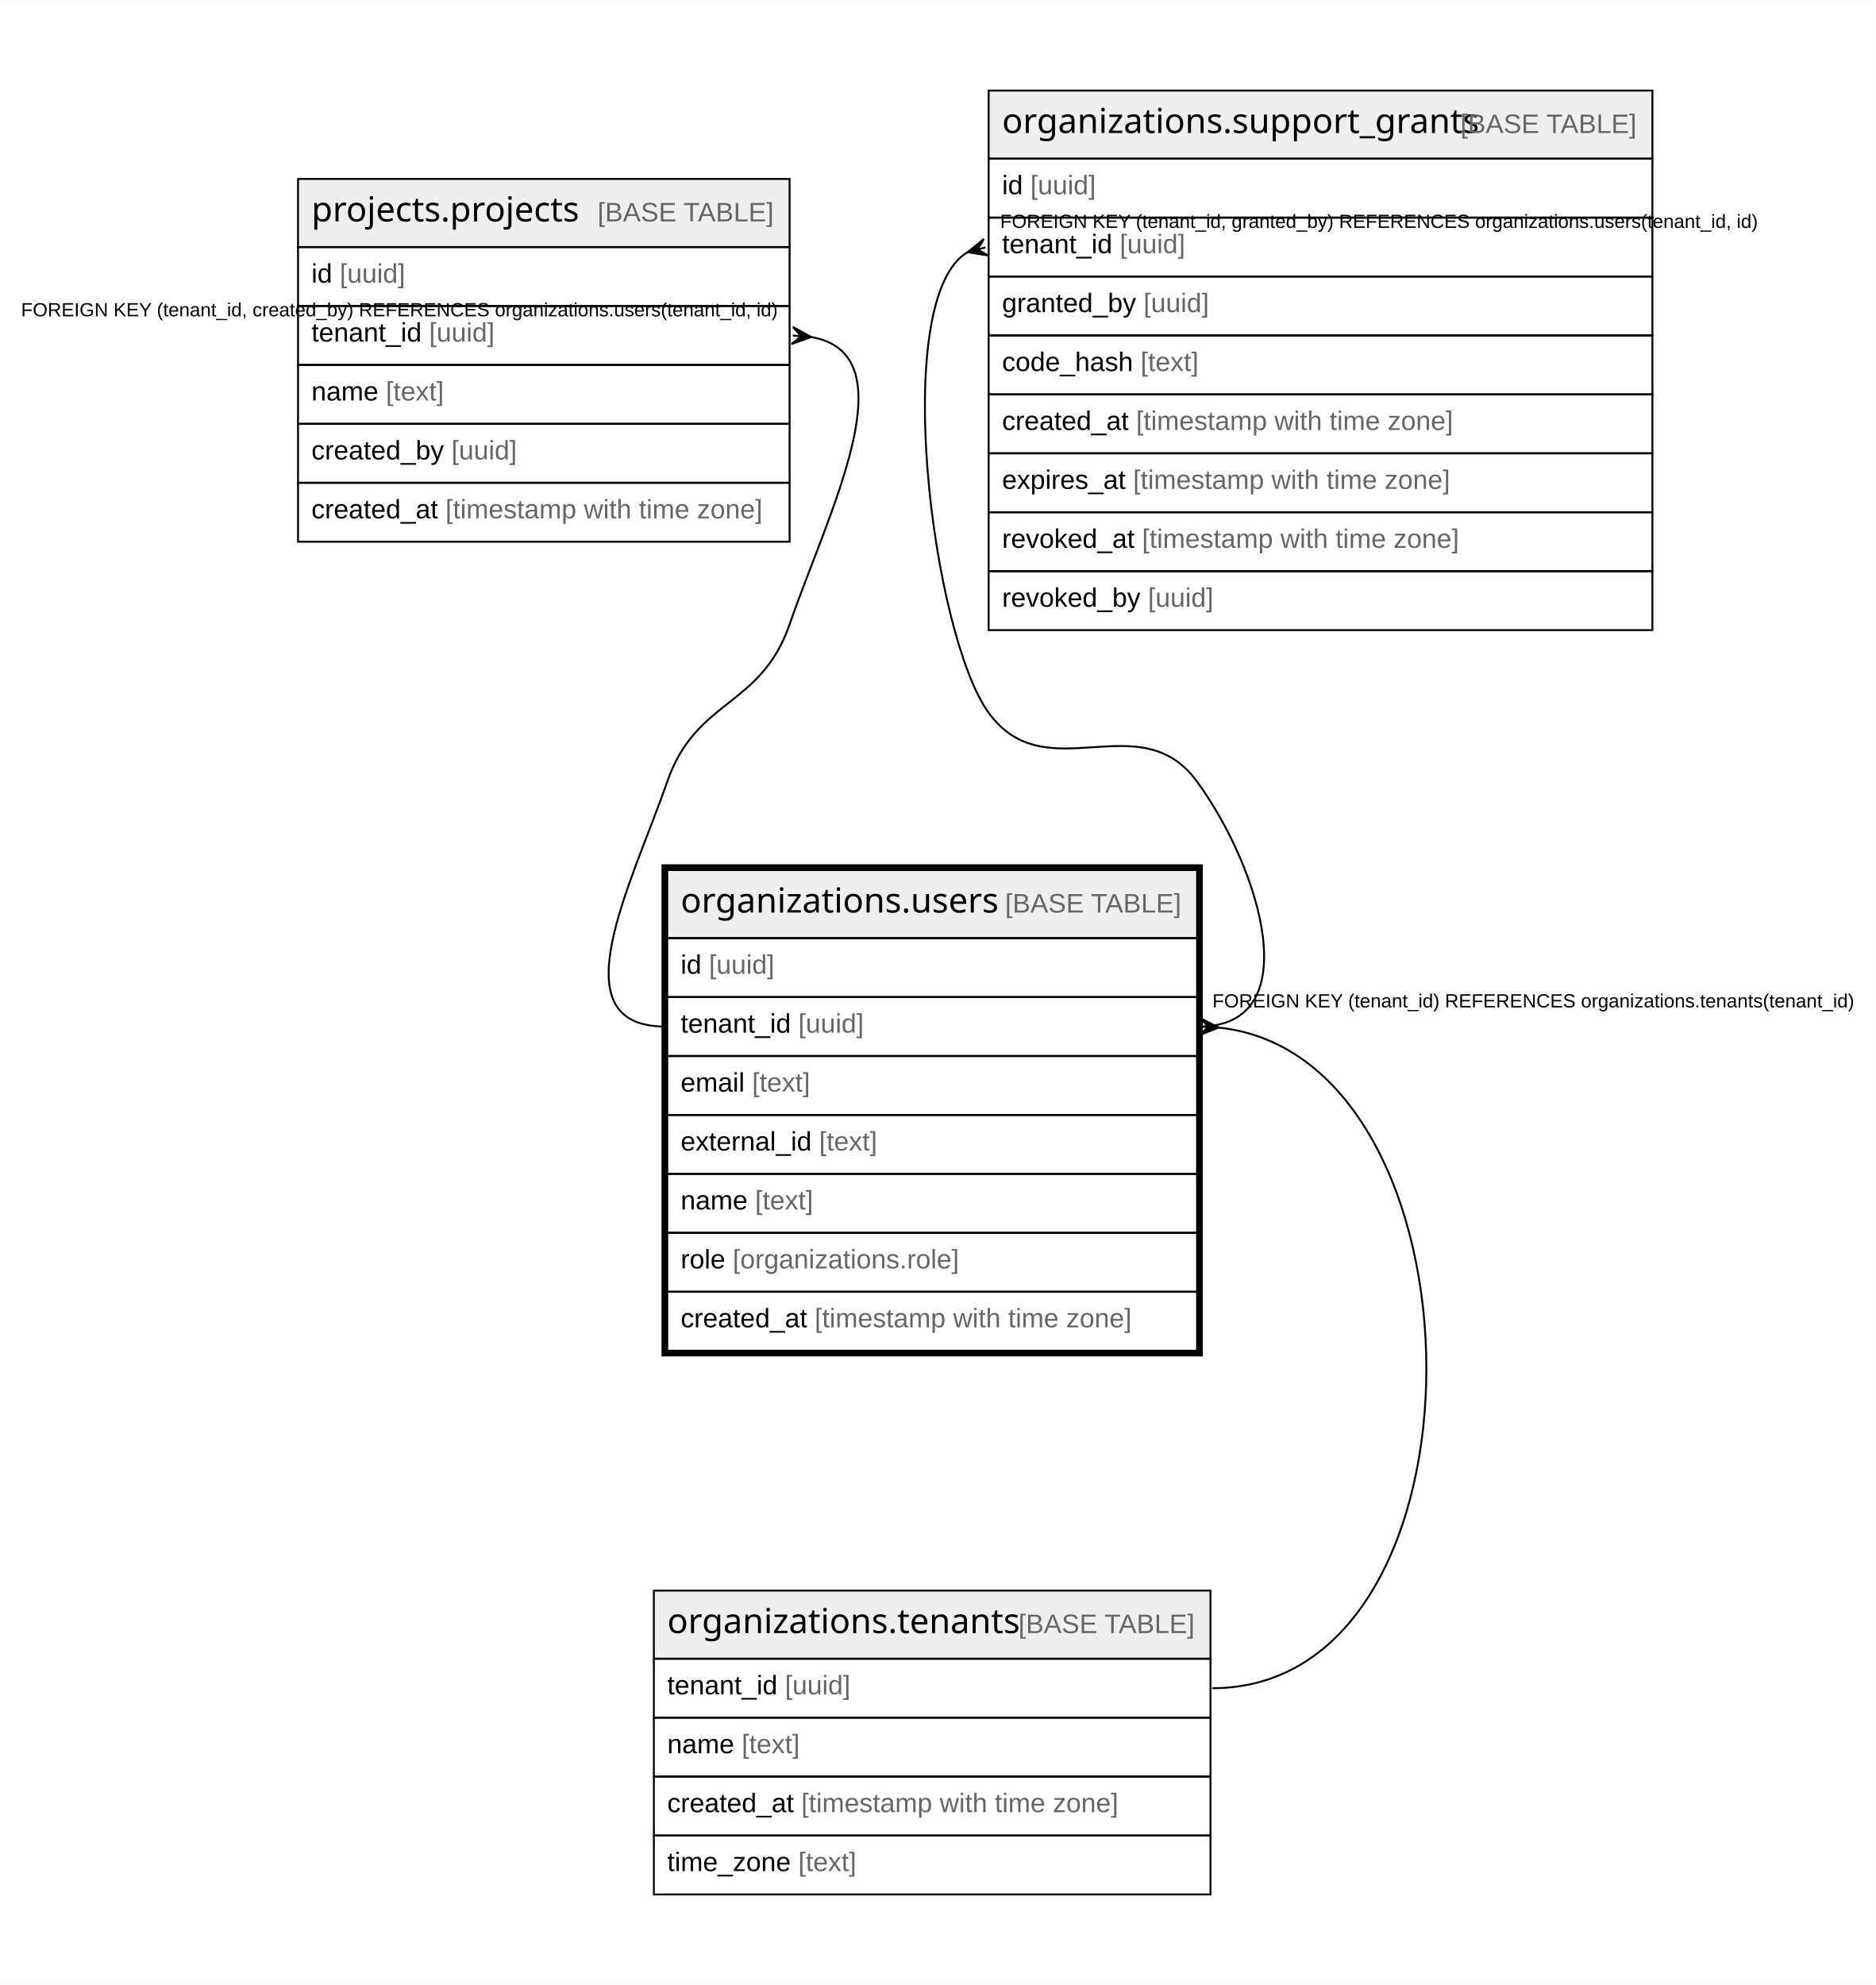
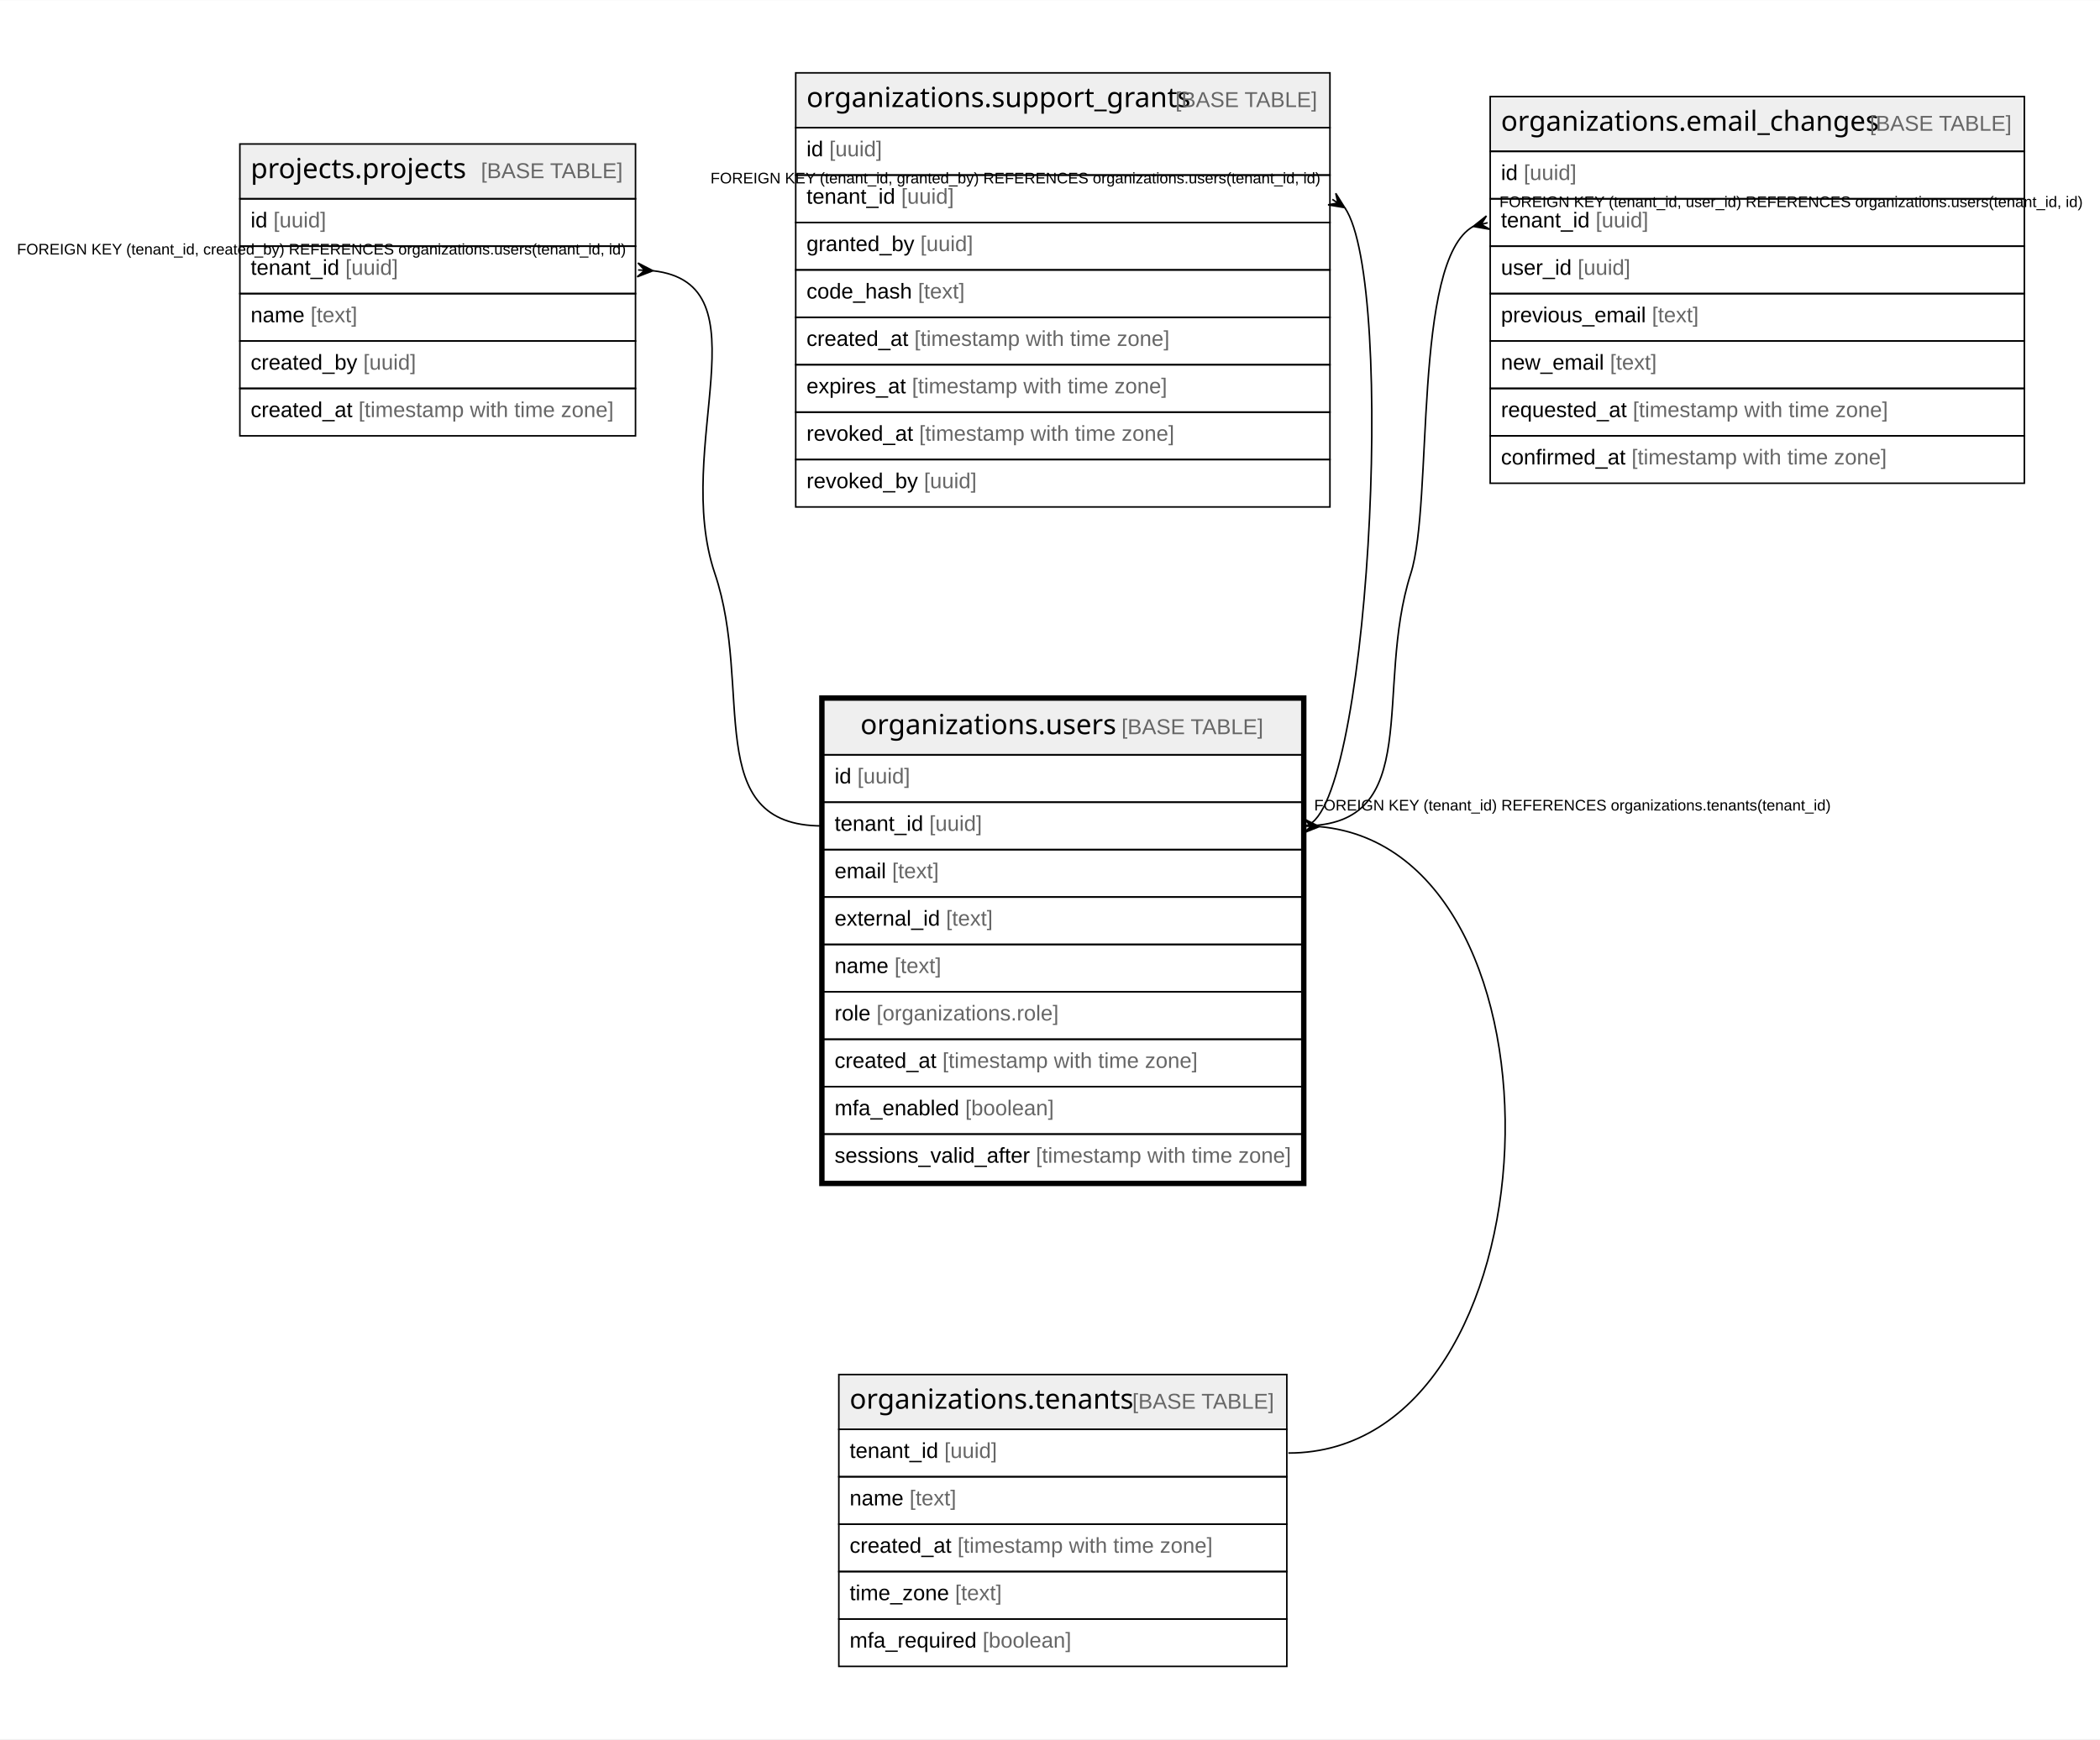
- <svg xmlns="http://www.w3.org/2000/svg" width="980pt" height="1037pt" viewBox="0.00 0.00 980.43 1037.20">
-   <g id="graph0" class="graph" transform="scale(1 1) rotate(0) translate(4 1033.2)">
-     <polygon fill="white" stroke="none" points="-4,4 -4,-1033.2 976.43,-1033.2 976.43,4 -4,4" />
+ <svg xmlns="http://www.w3.org/2000/svg" width="1364pt" height="1130pt" viewBox="0.00 0.00 1363.84 1129.60">
+   <g id="graph0" class="graph" transform="scale(1 1) rotate(0) translate(4 1125.6)">
+     <polygon fill="white" stroke="none" points="-4,4 -4,-1125.6 1359.84,-1125.6 1359.84,4 -4,4" />
    <g id="node1" class="node">
-       <polygon fill="#efefef" stroke="none" points="344.78,-543 344.78,-578.6 621.73,-578.6 621.73,-543 344.78,-543" />
-       <polygon fill="none" stroke="black" points="344.78,-543 344.78,-578.6 621.73,-578.6 621.73,-543 344.78,-543" />
-       <text text-anchor="start" x="351.78" y="-556.4" font-family="Arial Bold" font-size="18.00">organizations.users</text>
-       <text text-anchor="start" x="490.24" y="-556.4" font-family="Arial" font-size="14.00">    </text>
-       <text text-anchor="start" x="521.36" y="-556.4" font-family="Arial" font-size="14.00" fill="#666666">[BASE TABLE]</text>
-       <polygon fill="none" stroke="black" points="344.78,-512.2 344.78,-543 621.73,-543 621.73,-512.2 344.78,-512.2" />
-       <text text-anchor="start" x="351.78" y="-524.4" font-family="Arial" font-size="14.00">id </text>
-       <text text-anchor="start" x="366.56" y="-524.4" font-family="Arial" font-size="14.00" fill="#666666">[uuid]</text>
-       <polygon fill="none" stroke="black" points="344.78,-481.4 344.78,-512.2 621.73,-512.2 621.73,-481.4 344.78,-481.4" />
-       <text text-anchor="start" x="351.78" y="-493.6" font-family="Arial" font-size="14.00">tenant_id </text>
-       <text text-anchor="start" x="413.27" y="-493.6" font-family="Arial" font-size="14.00" fill="#666666">[uuid]</text>
-       <polygon fill="none" stroke="black" points="344.78,-450.6 344.78,-481.4 621.73,-481.4 621.73,-450.6 344.78,-450.6" />
-       <text text-anchor="start" x="351.78" y="-462.8" font-family="Arial" font-size="14.00">email </text>
-       <text text-anchor="start" x="389.12" y="-462.8" font-family="Arial" font-size="14.00" fill="#666666">[text]</text>
-       <polygon fill="none" stroke="black" points="344.78,-419.8 344.78,-450.6 621.73,-450.6 621.73,-419.8 344.78,-419.8" />
-       <text text-anchor="start" x="351.78" y="-432" font-family="Arial" font-size="14.00">external_id </text>
-       <text text-anchor="start" x="424.16" y="-432" font-family="Arial" font-size="14.00" fill="#666666">[text]</text>
-       <polygon fill="none" stroke="black" points="344.78,-389 344.78,-419.8 621.73,-419.8 621.73,-389 344.78,-389" />
-       <text text-anchor="start" x="351.78" y="-401.2" font-family="Arial" font-size="14.00">name </text>
-       <text text-anchor="start" x="390.69" y="-401.2" font-family="Arial" font-size="14.00" fill="#666666">[text]</text>
-       <polygon fill="none" stroke="black" points="344.78,-358.2 344.78,-389 621.73,-389 621.73,-358.2 344.78,-358.2" />
-       <text text-anchor="start" x="351.78" y="-370.4" font-family="Arial" font-size="14.00">role </text>
-       <text text-anchor="start" x="379.01" y="-370.4" font-family="Arial" font-size="14.00" fill="#666666">[organizations.role]</text>
-       <polygon fill="none" stroke="black" points="344.78,-327.4 344.78,-358.2 621.73,-358.2 621.73,-327.4 344.78,-327.4" />
-       <text text-anchor="start" x="351.78" y="-339.6" font-family="Arial" font-size="14.00">created_at </text>
-       <text text-anchor="start" x="421.83" y="-339.6" font-family="Arial" font-size="14.00" fill="#666666">[timestamp with time zone]</text>
-       <polygon fill="none" stroke="black" stroke-width="3" points="343.28,-325.9 343.28,-580.1 623.23,-580.1 623.23,-325.9 343.28,-325.9" />
+       <polygon fill="#efefef" stroke="none" points="531.02,-635.4 531.02,-671 841.48,-671 841.48,-635.4 531.02,-635.4" />
+       <polygon fill="none" stroke="black" points="531.02,-635.4 531.02,-671 841.48,-671 841.48,-635.4 531.02,-635.4" />
+       <text text-anchor="start" x="554.78" y="-648.8" font-family="Arial Bold" font-size="18.00">organizations.users</text>
+       <text text-anchor="start" x="693.24" y="-648.8" font-family="Arial" font-size="14.00">    </text>
+       <text text-anchor="start" x="724.36" y="-648.8" font-family="Arial" font-size="14.00" fill="#666666">[BASE TABLE]</text>
+       <polygon fill="none" stroke="black" points="531.02,-604.6 531.02,-635.4 841.48,-635.4 841.48,-604.6 531.02,-604.6" />
+       <text text-anchor="start" x="538.02" y="-616.8" font-family="Arial" font-size="14.00">id </text>
+       <text text-anchor="start" x="552.81" y="-616.8" font-family="Arial" font-size="14.00" fill="#666666">[uuid]</text>
+       <polygon fill="none" stroke="black" points="531.02,-573.8 531.02,-604.6 841.48,-604.6 841.48,-573.8 531.02,-573.8" />
+       <text text-anchor="start" x="538.02" y="-586" font-family="Arial" font-size="14.00">tenant_id </text>
+       <text text-anchor="start" x="599.52" y="-586" font-family="Arial" font-size="14.00" fill="#666666">[uuid]</text>
+       <polygon fill="none" stroke="black" points="531.02,-543 531.02,-573.8 841.48,-573.8 841.48,-543 531.02,-543" />
+       <text text-anchor="start" x="538.02" y="-555.2" font-family="Arial" font-size="14.00">email </text>
+       <text text-anchor="start" x="575.37" y="-555.2" font-family="Arial" font-size="14.00" fill="#666666">[text]</text>
+       <polygon fill="none" stroke="black" points="531.02,-512.2 531.02,-543 841.48,-543 841.48,-512.2 531.02,-512.2" />
+       <text text-anchor="start" x="538.02" y="-524.4" font-family="Arial" font-size="14.00">external_id </text>
+       <text text-anchor="start" x="610.4" y="-524.4" font-family="Arial" font-size="14.00" fill="#666666">[text]</text>
+       <polygon fill="none" stroke="black" points="531.02,-481.4 531.02,-512.2 841.48,-512.2 841.48,-481.4 531.02,-481.4" />
+       <text text-anchor="start" x="538.02" y="-493.6" font-family="Arial" font-size="14.00">name </text>
+       <text text-anchor="start" x="576.93" y="-493.6" font-family="Arial" font-size="14.00" fill="#666666">[text]</text>
+       <polygon fill="none" stroke="black" points="531.02,-450.6 531.02,-481.4 841.48,-481.4 841.48,-450.6 531.02,-450.6" />
+       <text text-anchor="start" x="538.02" y="-462.8" font-family="Arial" font-size="14.00">role </text>
+       <text text-anchor="start" x="565.26" y="-462.8" font-family="Arial" font-size="14.00" fill="#666666">[organizations.role]</text>
+       <polygon fill="none" stroke="black" points="531.02,-419.8 531.02,-450.6 841.48,-450.6 841.48,-419.8 531.02,-419.8" />
+       <text text-anchor="start" x="538.02" y="-432" font-family="Arial" font-size="14.00">created_at </text>
+       <text text-anchor="start" x="608.07" y="-432" font-family="Arial" font-size="14.00" fill="#666666">[timestamp with time zone]</text>
+       <polygon fill="none" stroke="black" points="531.02,-389 531.02,-419.8 841.48,-419.8 841.48,-389 531.02,-389" />
+       <text text-anchor="start" x="538.02" y="-401.2" font-family="Arial" font-size="14.00">mfa_enabled </text>
+       <text text-anchor="start" x="622.86" y="-401.2" font-family="Arial" font-size="14.00" fill="#666666">[boolean]</text>
+       <polygon fill="none" stroke="black" points="531.02,-358.2 531.02,-389 841.48,-389 841.48,-358.2 531.02,-358.2" />
+       <text text-anchor="start" x="538.02" y="-370.4" font-family="Arial" font-size="14.00">sessions_valid_after </text>
+       <text text-anchor="start" x="668.76" y="-370.4" font-family="Arial" font-size="14.00" fill="#666666">[timestamp with time zone]</text>
+       <polygon fill="none" stroke="black" stroke-width="3" points="529.52,-356.7 529.52,-672.5 842.98,-672.5 842.98,-356.7 529.52,-356.7" />
+     </g>
+     <g id="node5" class="node">
+       <polygon fill="#efefef" stroke="none" points="540.78,-197.2 540.78,-232.8 831.73,-232.8 831.73,-197.2 540.78,-197.2" />
+       <polygon fill="none" stroke="black" points="540.78,-197.2 540.78,-232.8 831.73,-232.8 831.73,-197.2 540.78,-197.2" />
+       <text text-anchor="start" x="547.78" y="-210.6" font-family="Arial Bold" font-size="18.00">organizations.tenants</text>
+       <text text-anchor="start" x="700.24" y="-210.6" font-family="Arial" font-size="14.00">    </text>
+       <text text-anchor="start" x="731.35" y="-210.6" font-family="Arial" font-size="14.00" fill="#666666">[BASE TABLE]</text>
+       <polygon fill="none" stroke="black" points="540.78,-166.4 540.78,-197.2 831.73,-197.2 831.73,-166.4 540.78,-166.4" />
+       <text text-anchor="start" x="547.78" y="-178.6" font-family="Arial" font-size="14.00">tenant_id </text>
+       <text text-anchor="start" x="609.28" y="-178.6" font-family="Arial" font-size="14.00" fill="#666666">[uuid]</text>
+       <polygon fill="none" stroke="black" points="540.78,-135.6 540.78,-166.4 831.73,-166.4 831.73,-135.6 540.78,-135.6" />
+       <text text-anchor="start" x="547.78" y="-147.8" font-family="Arial" font-size="14.00">name </text>
+       <text text-anchor="start" x="586.69" y="-147.8" font-family="Arial" font-size="14.00" fill="#666666">[text]</text>
+       <polygon fill="none" stroke="black" points="540.78,-104.8 540.78,-135.6 831.73,-135.6 831.73,-104.8 540.78,-104.8" />
+       <text text-anchor="start" x="547.78" y="-117" font-family="Arial" font-size="14.00">created_at </text>
+       <text text-anchor="start" x="617.83" y="-117" font-family="Arial" font-size="14.00" fill="#666666">[timestamp with time zone]</text>
+       <polygon fill="none" stroke="black" points="540.78,-74 540.78,-104.8 831.73,-104.8 831.73,-74 540.78,-74" />
+       <text text-anchor="start" x="547.78" y="-86.2" font-family="Arial" font-size="14.00">time_zone </text>
+       <text text-anchor="start" x="616.26" y="-86.2" font-family="Arial" font-size="14.00" fill="#666666">[text]</text>
+       <polygon fill="none" stroke="black" points="540.78,-43.2 540.78,-74 831.73,-74 831.73,-43.2 540.78,-43.2" />
+       <text text-anchor="start" x="547.78" y="-55.4" font-family="Arial" font-size="14.00">mfa_required </text>
+       <text text-anchor="start" x="634.16" y="-55.4" font-family="Arial" font-size="14.00" fill="#666666">[boolean]</text>
+     </g>
+     <g id="edge4" class="edge">
+       <path fill="none" stroke="black" d="M852.88,-588.74C1023.16,-573.44 1010.31,-181.8 832.73,-181.8" />
+       <polygon fill="black" stroke="black" points="852.81,-588.74 842.62,-584.69 847.48,-588.98 843.15,-589.17 843.15,-589.17 843.15,-589.17 847.48,-588.98 843.02,-593.68 852.81,-588.74" />
+       <text text-anchor="start" x="849.48" y="-599.2" font-family="Arial" font-size="10.00">FOREIGN KEY (tenant_id) REFERENCES organizations.tenants(tenant_id)</text>
+     </g>
+     <g id="node2" class="node">
+       <polygon fill="#efefef" stroke="none" points="151.78,-996.6 151.78,-1032.2 408.73,-1032.2 408.73,-996.6 151.78,-996.6" />
+       <polygon fill="none" stroke="black" points="151.78,-996.6 151.78,-1032.2 408.73,-1032.2 408.73,-996.6 151.78,-996.6" />
+       <text text-anchor="start" x="158.78" y="-1010" font-family="Arial Bold" font-size="18.00">projects.projects</text>
+       <text text-anchor="start" x="277.24" y="-1010" font-family="Arial" font-size="14.00">    </text>
+       <text text-anchor="start" x="308.36" y="-1010" font-family="Arial" font-size="14.00" fill="#666666">[BASE TABLE]</text>
+       <polygon fill="none" stroke="black" points="151.78,-965.8 151.78,-996.6 408.73,-996.6 408.73,-965.8 151.78,-965.8" />
+       <text text-anchor="start" x="158.78" y="-978" font-family="Arial" font-size="14.00">id </text>
+       <text text-anchor="start" x="173.57" y="-978" font-family="Arial" font-size="14.00" fill="#666666">[uuid]</text>
+       <polygon fill="none" stroke="black" points="151.78,-935 151.78,-965.8 408.73,-965.8 408.73,-935 151.78,-935" />
+       <text text-anchor="start" x="158.78" y="-947.2" font-family="Arial" font-size="14.00">tenant_id </text>
+       <text text-anchor="start" x="220.28" y="-947.2" font-family="Arial" font-size="14.00" fill="#666666">[uuid]</text>
+       <polygon fill="none" stroke="black" points="151.78,-904.2 151.78,-935 408.73,-935 408.73,-904.2 151.78,-904.2" />
+       <text text-anchor="start" x="158.78" y="-916.4" font-family="Arial" font-size="14.00">name </text>
+       <text text-anchor="start" x="197.69" y="-916.4" font-family="Arial" font-size="14.00" fill="#666666">[text]</text>
+       <polygon fill="none" stroke="black" points="151.78,-873.4 151.78,-904.2 408.73,-904.2 408.73,-873.4 151.78,-873.4" />
+       <text text-anchor="start" x="158.78" y="-885.6" font-family="Arial" font-size="14.00">created_by </text>
+       <text text-anchor="start" x="231.94" y="-885.6" font-family="Arial" font-size="14.00" fill="#666666">[uuid]</text>
+       <polygon fill="none" stroke="black" points="151.78,-842.6 151.78,-873.4 408.73,-873.4 408.73,-842.6 151.78,-842.6" />
+       <text text-anchor="start" x="158.78" y="-854.8" font-family="Arial" font-size="14.00">created_at </text>
+       <text text-anchor="start" x="228.83" y="-854.8" font-family="Arial" font-size="14.00" fill="#666666">[timestamp with time zone]</text>
+     </g>
+     <g id="edge1" class="edge">
+       <path fill="none" stroke="black" d="M420.07,-949.85C494.71,-941.3 432.42,-835.38 460.25,-753.2 485.66,-678.17 450.81,-589.2 530.02,-589.2" />
+       <polygon fill="black" stroke="black" points="420.05,-949.85 409.82,-945.89 414.72,-950.13 410.4,-950.36 410.4,-950.36 410.4,-950.36 414.72,-950.13 410.3,-954.88 420.05,-949.85" />
+       <text text-anchor="start" x="7" y="-960.4" font-family="Arial" font-size="10.00">FOREIGN KEY (tenant_id, created_by) REFERENCES organizations.users(tenant_id, id)</text>
+     </g>
+     <g id="node3" class="node">
+       <polygon fill="#efefef" stroke="none" points="512.78,-1042.8 512.78,-1078.4 859.73,-1078.4 859.73,-1042.8 512.78,-1042.8" />
+       <polygon fill="none" stroke="black" points="512.78,-1042.8 512.78,-1078.4 859.73,-1078.4 859.73,-1042.8 512.78,-1042.8" />
+       <text text-anchor="start" x="519.78" y="-1056.2" font-family="Arial Bold" font-size="18.00">organizations.support_grants</text>
+       <text text-anchor="start" x="728.24" y="-1056.2" font-family="Arial" font-size="14.00">    </text>
+       <text text-anchor="start" x="759.36" y="-1056.2" font-family="Arial" font-size="14.00" fill="#666666">[BASE TABLE]</text>
+       <polygon fill="none" stroke="black" points="512.78,-1012 512.78,-1042.8 859.73,-1042.8 859.73,-1012 512.78,-1012" />
+       <text text-anchor="start" x="519.78" y="-1024.2" font-family="Arial" font-size="14.00">id </text>
+       <text text-anchor="start" x="534.57" y="-1024.2" font-family="Arial" font-size="14.00" fill="#666666">[uuid]</text>
+       <polygon fill="none" stroke="black" points="512.78,-981.2 512.78,-1012 859.73,-1012 859.73,-981.2 512.78,-981.2" />
+       <text text-anchor="start" x="519.78" y="-993.4" font-family="Arial" font-size="14.00">tenant_id </text>
+       <text text-anchor="start" x="581.28" y="-993.4" font-family="Arial" font-size="14.00" fill="#666666">[uuid]</text>
+       <polygon fill="none" stroke="black" points="512.78,-950.4 512.78,-981.2 859.73,-981.2 859.73,-950.4 512.78,-950.4" />
+       <text text-anchor="start" x="519.78" y="-962.6" font-family="Arial" font-size="14.00">granted_by </text>
+       <text text-anchor="start" x="593.72" y="-962.6" font-family="Arial" font-size="14.00" fill="#666666">[uuid]</text>
+       <polygon fill="none" stroke="black" points="512.78,-919.6 512.78,-950.4 859.73,-950.4 859.73,-919.6 512.78,-919.6" />
+       <text text-anchor="start" x="519.78" y="-931.8" font-family="Arial" font-size="14.00">code_hash </text>
+       <text text-anchor="start" x="592.17" y="-931.8" font-family="Arial" font-size="14.00" fill="#666666">[text]</text>
+       <polygon fill="none" stroke="black" points="512.78,-888.8 512.78,-919.6 859.73,-919.6 859.73,-888.8 512.78,-888.8" />
+       <text text-anchor="start" x="519.78" y="-901" font-family="Arial" font-size="14.00">created_at </text>
+       <text text-anchor="start" x="589.83" y="-901" font-family="Arial" font-size="14.00" fill="#666666">[timestamp with time zone]</text>
+       <polygon fill="none" stroke="black" points="512.78,-858 512.78,-888.8 859.73,-888.8 859.73,-858 512.78,-858" />
+       <text text-anchor="start" x="519.78" y="-870.2" font-family="Arial" font-size="14.00">expires_at </text>
+       <text text-anchor="start" x="588.26" y="-870.2" font-family="Arial" font-size="14.00" fill="#666666">[timestamp with time zone]</text>
+       <polygon fill="none" stroke="black" points="512.78,-827.2 512.78,-858 859.73,-858 859.73,-827.2 512.78,-827.2" />
+       <text text-anchor="start" x="519.78" y="-839.4" font-family="Arial" font-size="14.00">revoked_at </text>
+       <text text-anchor="start" x="592.94" y="-839.4" font-family="Arial" font-size="14.00" fill="#666666">[timestamp with time zone]</text>
+       <polygon fill="none" stroke="black" points="512.78,-796.4 512.78,-827.2 859.73,-827.2 859.73,-796.4 512.78,-796.4" />
+       <text text-anchor="start" x="519.78" y="-808.6" font-family="Arial" font-size="14.00">revoked_by </text>
+       <text text-anchor="start" x="596.05" y="-808.6" font-family="Arial" font-size="14.00" fill="#666666">[uuid]</text>
+     </g>
+     <g id="edge2" class="edge">
+       <path fill="none" stroke="black" d="M869.36,-990.84C903.34,-941.32 884.61,-589.2 842.48,-589.2" />
+       <polygon fill="black" stroke="black" points="869.32,-990.86 858.51,-992.67 864.89,-993.82 861.28,-996.23 861.28,-996.23 861.28,-996.23 864.89,-993.82 863.5,-1000.16 869.32,-990.86" />
+       <text text-anchor="start" x="457.44" y="-1006.6" font-family="Arial" font-size="10.00">FOREIGN KEY (tenant_id, granted_by) REFERENCES organizations.users(tenant_id, id)</text>
    </g>
    <g id="node4" class="node">
-       <polygon fill="#efefef" stroke="none" points="337.78,-166.4 337.78,-202 628.73,-202 628.73,-166.4 337.78,-166.4" />
-       <polygon fill="none" stroke="black" points="337.78,-166.4 337.78,-202 628.73,-202 628.73,-166.4 337.78,-166.4" />
-       <text text-anchor="start" x="344.78" y="-179.8" font-family="Arial Bold" font-size="18.00">organizations.tenants</text>
-       <text text-anchor="start" x="497.24" y="-179.8" font-family="Arial" font-size="14.00">    </text>
-       <text text-anchor="start" x="528.35" y="-179.8" font-family="Arial" font-size="14.00" fill="#666666">[BASE TABLE]</text>
-       <polygon fill="none" stroke="black" points="337.78,-135.6 337.78,-166.4 628.73,-166.4 628.73,-135.6 337.78,-135.6" />
-       <text text-anchor="start" x="344.78" y="-147.8" font-family="Arial" font-size="14.00">tenant_id </text>
-       <text text-anchor="start" x="406.28" y="-147.8" font-family="Arial" font-size="14.00" fill="#666666">[uuid]</text>
-       <polygon fill="none" stroke="black" points="337.78,-104.8 337.78,-135.6 628.73,-135.6 628.73,-104.8 337.78,-104.8" />
-       <text text-anchor="start" x="344.78" y="-117" font-family="Arial" font-size="14.00">name </text>
-       <text text-anchor="start" x="383.69" y="-117" font-family="Arial" font-size="14.00" fill="#666666">[text]</text>
-       <polygon fill="none" stroke="black" points="337.78,-74 337.78,-104.8 628.73,-104.8 628.73,-74 337.78,-74" />
-       <text text-anchor="start" x="344.78" y="-86.2" font-family="Arial" font-size="14.00">created_at </text>
-       <text text-anchor="start" x="414.83" y="-86.2" font-family="Arial" font-size="14.00" fill="#666666">[timestamp with time zone]</text>
-       <polygon fill="none" stroke="black" points="337.78,-43.2 337.78,-74 628.73,-74 628.73,-43.2 337.78,-43.2" />
-       <text text-anchor="start" x="344.78" y="-55.4" font-family="Arial" font-size="14.00">time_zone </text>
-       <text text-anchor="start" x="413.26" y="-55.4" font-family="Arial" font-size="14.00" fill="#666666">[text]</text>
+       <polygon fill="#efefef" stroke="none" points="963.8,-1027.4 963.8,-1063 1310.71,-1063 1310.71,-1027.4 963.8,-1027.4" />
+       <polygon fill="none" stroke="black" points="963.8,-1027.4 963.8,-1063 1310.71,-1063 1310.71,-1027.4 963.8,-1027.4" />
+       <text text-anchor="start" x="970.8" y="-1040.8" font-family="Arial Bold" font-size="18.00">organizations.email_changes</text>
+       <text text-anchor="start" x="1179.22" y="-1040.8" font-family="Arial" font-size="14.00">    </text>
+       <text text-anchor="start" x="1210.34" y="-1040.8" font-family="Arial" font-size="14.00" fill="#666666">[BASE TABLE]</text>
+       <polygon fill="none" stroke="black" points="963.8,-996.6 963.8,-1027.4 1310.71,-1027.4 1310.71,-996.6 963.8,-996.6" />
+       <text text-anchor="start" x="970.8" y="-1008.8" font-family="Arial" font-size="14.00">id </text>
+       <text text-anchor="start" x="985.58" y="-1008.8" font-family="Arial" font-size="14.00" fill="#666666">[uuid]</text>
+       <polygon fill="none" stroke="black" points="963.8,-965.8 963.8,-996.6 1310.71,-996.6 1310.71,-965.8 963.8,-965.8" />
+       <text text-anchor="start" x="970.8" y="-978" font-family="Arial" font-size="14.00">tenant_id </text>
+       <text text-anchor="start" x="1032.29" y="-978" font-family="Arial" font-size="14.00" fill="#666666">[uuid]</text>
+       <polygon fill="none" stroke="black" points="963.8,-935 963.8,-965.8 1310.71,-965.8 1310.71,-935 963.8,-935" />
+       <text text-anchor="start" x="970.8" y="-947.2" font-family="Arial" font-size="14.00">user_id </text>
+       <text text-anchor="start" x="1020.6" y="-947.2" font-family="Arial" font-size="14.00" fill="#666666">[uuid]</text>
+       <polygon fill="none" stroke="black" points="963.8,-904.2 963.8,-935 1310.71,-935 1310.71,-904.2 963.8,-904.2" />
+       <text text-anchor="start" x="970.8" y="-916.4" font-family="Arial" font-size="14.00">previous_email </text>
+       <text text-anchor="start" x="1068.84" y="-916.4" font-family="Arial" font-size="14.00" fill="#666666">[text]</text>
+       <polygon fill="none" stroke="black" points="963.8,-873.4 963.8,-904.2 1310.71,-904.2 1310.71,-873.4 963.8,-873.4" />
+       <text text-anchor="start" x="970.8" y="-885.6" font-family="Arial" font-size="14.00">new_email </text>
+       <text text-anchor="start" x="1041.61" y="-885.6" font-family="Arial" font-size="14.00" fill="#666666">[text]</text>
+       <polygon fill="none" stroke="black" points="963.8,-842.6 963.8,-873.4 1310.71,-873.4 1310.71,-842.6 963.8,-842.6" />
+       <text text-anchor="start" x="970.8" y="-854.8" font-family="Arial" font-size="14.00">requested_at </text>
+       <text text-anchor="start" x="1056.42" y="-854.8" font-family="Arial" font-size="14.00" fill="#666666">[timestamp with time zone]</text>
+       <polygon fill="none" stroke="black" points="963.8,-811.8 963.8,-842.6 1310.71,-842.6 1310.71,-811.8 963.8,-811.8" />
+       <text text-anchor="start" x="970.8" y="-824" font-family="Arial" font-size="14.00">confirmed_at </text>
+       <text text-anchor="start" x="1055.62" y="-824" font-family="Arial" font-size="14.00" fill="#666666">[timestamp with time zone]</text>
    </g>
    <g id="edge3" class="edge">
-       <path fill="none" stroke="black" d="M632.87,-496.28C776.68,-481.44 779.99,-151 629.73,-151" />
-       <polygon fill="black" stroke="black" points="633.05,-496.27 622.83,-492.29 627.72,-496.55 623.4,-496.77 623.4,-496.77 623.4,-496.77 627.72,-496.55 623.29,-501.28 633.05,-496.27" />
-       <text text-anchor="start" x="629.73" y="-506.8" font-family="Arial" font-size="10.00">FOREIGN KEY (tenant_id) REFERENCES organizations.tenants(tenant_id)</text>
-     </g>
-     <g id="node2" class="node">
-       <polygon fill="#efefef" stroke="none" points="151.78,-904.2 151.78,-939.8 408.73,-939.8 408.73,-904.2 151.78,-904.2" />
-       <polygon fill="none" stroke="black" points="151.78,-904.2 151.78,-939.8 408.73,-939.8 408.73,-904.2 151.78,-904.2" />
-       <text text-anchor="start" x="158.78" y="-917.6" font-family="Arial Bold" font-size="18.00">projects.projects</text>
-       <text text-anchor="start" x="277.24" y="-917.6" font-family="Arial" font-size="14.00">    </text>
-       <text text-anchor="start" x="308.36" y="-917.6" font-family="Arial" font-size="14.00" fill="#666666">[BASE TABLE]</text>
-       <polygon fill="none" stroke="black" points="151.78,-873.4 151.78,-904.2 408.73,-904.2 408.73,-873.4 151.78,-873.4" />
-       <text text-anchor="start" x="158.78" y="-885.6" font-family="Arial" font-size="14.00">id </text>
-       <text text-anchor="start" x="173.57" y="-885.6" font-family="Arial" font-size="14.00" fill="#666666">[uuid]</text>
-       <polygon fill="none" stroke="black" points="151.78,-842.6 151.78,-873.4 408.73,-873.4 408.73,-842.6 151.78,-842.6" />
-       <text text-anchor="start" x="158.78" y="-854.8" font-family="Arial" font-size="14.00">tenant_id </text>
-       <text text-anchor="start" x="220.28" y="-854.8" font-family="Arial" font-size="14.00" fill="#666666">[uuid]</text>
-       <polygon fill="none" stroke="black" points="151.78,-811.8 151.78,-842.6 408.73,-842.6 408.73,-811.8 151.78,-811.8" />
-       <text text-anchor="start" x="158.78" y="-824" font-family="Arial" font-size="14.00">name </text>
-       <text text-anchor="start" x="197.69" y="-824" font-family="Arial" font-size="14.00" fill="#666666">[text]</text>
-       <polygon fill="none" stroke="black" points="151.78,-781 151.78,-811.8 408.73,-811.8 408.73,-781 151.78,-781" />
-       <text text-anchor="start" x="158.78" y="-793.2" font-family="Arial" font-size="14.00">created_by </text>
-       <text text-anchor="start" x="231.94" y="-793.2" font-family="Arial" font-size="14.00" fill="#666666">[uuid]</text>
-       <polygon fill="none" stroke="black" points="151.78,-750.2 151.78,-781 408.73,-781 408.73,-750.2 151.78,-750.2" />
-       <text text-anchor="start" x="158.78" y="-762.4" font-family="Arial" font-size="14.00">created_at </text>
-       <text text-anchor="start" x="228.83" y="-762.4" font-family="Arial" font-size="14.00" fill="#666666">[timestamp with time zone]</text>
-     </g>
-     <g id="edge1" class="edge">
-       <path fill="none" stroke="black" d="M420.07,-857.18C471.69,-848.15 429.48,-766.81 408.73,-707 393.56,-663.27 359.97,-668.52 344.78,-624.8 326.1,-571.06 286.89,-496.8 343.78,-496.8" />
-       <polygon fill="black" stroke="black" points="420.03,-857.18 409.7,-853.49 414.71,-857.6 410.39,-857.95 410.39,-857.95 410.39,-857.95 414.71,-857.6 410.42,-862.46 420.03,-857.18" />
-       <text text-anchor="start" x="7" y="-868" font-family="Arial" font-size="10.00">FOREIGN KEY (tenant_id, created_by) REFERENCES organizations.users(tenant_id, id)</text>
-     </g>
-     <g id="node3" class="node">
-       <polygon fill="#efefef" stroke="none" points="512.78,-950.4 512.78,-986 859.73,-986 859.73,-950.4 512.78,-950.4" />
-       <polygon fill="none" stroke="black" points="512.78,-950.4 512.78,-986 859.73,-986 859.73,-950.4 512.78,-950.4" />
-       <text text-anchor="start" x="519.78" y="-963.8" font-family="Arial Bold" font-size="18.00">organizations.support_grants</text>
-       <text text-anchor="start" x="728.24" y="-963.8" font-family="Arial" font-size="14.00">    </text>
-       <text text-anchor="start" x="759.36" y="-963.8" font-family="Arial" font-size="14.00" fill="#666666">[BASE TABLE]</text>
-       <polygon fill="none" stroke="black" points="512.78,-919.6 512.78,-950.4 859.73,-950.4 859.73,-919.6 512.78,-919.6" />
-       <text text-anchor="start" x="519.78" y="-931.8" font-family="Arial" font-size="14.00">id </text>
-       <text text-anchor="start" x="534.57" y="-931.8" font-family="Arial" font-size="14.00" fill="#666666">[uuid]</text>
-       <polygon fill="none" stroke="black" points="512.78,-888.8 512.78,-919.6 859.73,-919.6 859.73,-888.8 512.78,-888.8" />
-       <text text-anchor="start" x="519.78" y="-901" font-family="Arial" font-size="14.00">tenant_id </text>
-       <text text-anchor="start" x="581.28" y="-901" font-family="Arial" font-size="14.00" fill="#666666">[uuid]</text>
-       <polygon fill="none" stroke="black" points="512.78,-858 512.78,-888.8 859.73,-888.8 859.73,-858 512.78,-858" />
-       <text text-anchor="start" x="519.78" y="-870.2" font-family="Arial" font-size="14.00">granted_by </text>
-       <text text-anchor="start" x="593.72" y="-870.2" font-family="Arial" font-size="14.00" fill="#666666">[uuid]</text>
-       <polygon fill="none" stroke="black" points="512.78,-827.2 512.78,-858 859.73,-858 859.73,-827.2 512.78,-827.2" />
-       <text text-anchor="start" x="519.78" y="-839.4" font-family="Arial" font-size="14.00">code_hash </text>
-       <text text-anchor="start" x="592.17" y="-839.4" font-family="Arial" font-size="14.00" fill="#666666">[text]</text>
-       <polygon fill="none" stroke="black" points="512.78,-796.4 512.78,-827.2 859.73,-827.2 859.73,-796.4 512.78,-796.4" />
-       <text text-anchor="start" x="519.78" y="-808.6" font-family="Arial" font-size="14.00">created_at </text>
-       <text text-anchor="start" x="589.83" y="-808.6" font-family="Arial" font-size="14.00" fill="#666666">[timestamp with time zone]</text>
-       <polygon fill="none" stroke="black" points="512.78,-765.6 512.78,-796.4 859.73,-796.4 859.73,-765.6 512.78,-765.6" />
-       <text text-anchor="start" x="519.78" y="-777.8" font-family="Arial" font-size="14.00">expires_at </text>
-       <text text-anchor="start" x="588.26" y="-777.8" font-family="Arial" font-size="14.00" fill="#666666">[timestamp with time zone]</text>
-       <polygon fill="none" stroke="black" points="512.78,-734.8 512.78,-765.6 859.73,-765.6 859.73,-734.8 512.78,-734.8" />
-       <text text-anchor="start" x="519.78" y="-747" font-family="Arial" font-size="14.00">revoked_at </text>
-       <text text-anchor="start" x="592.94" y="-747" font-family="Arial" font-size="14.00" fill="#666666">[timestamp with time zone]</text>
-       <polygon fill="none" stroke="black" points="512.78,-704 512.78,-734.8 859.73,-734.8 859.73,-704 512.78,-704" />
-       <text text-anchor="start" x="519.78" y="-716.2" font-family="Arial" font-size="14.00">revoked_by </text>
-       <text text-anchor="start" x="596.05" y="-716.2" font-family="Arial" font-size="14.00" fill="#666666">[uuid]</text>
-     </g>
-     <g id="edge2" class="edge">
-       <path fill="none" stroke="black" d="M501.75,-901.51C460.92,-877.64 483.18,-701.58 512.78,-660.8 542.74,-619.53 591.7,-666.02 621.73,-624.8 655.23,-578.82 679.62,-496.8 622.73,-496.8" />
-       <polygon fill="black" stroke="black" points="501.8,-901.53 510.29,-908.46 506.95,-902.91 511.13,-904.03 511.13,-904.03 511.13,-904.03 506.95,-902.91 512.62,-899.77 501.8,-901.53" />
-       <text text-anchor="start" x="518.78" y="-914.2" font-family="Arial" font-size="10.00">FOREIGN KEY (tenant_id, granted_by) REFERENCES organizations.users(tenant_id, id)</text>
+       <path fill="none" stroke="black" d="M952.84,-978.66C913.15,-956.73 926.98,-799.15 912.25,-753.2 888.08,-677.77 921.69,-589.2 842.48,-589.2" />
+       <polygon fill="black" stroke="black" points="952.78,-978.64 961.36,-985.48 957.95,-979.96 962.15,-981.03 962.15,-981.03 962.15,-981.03 957.95,-979.96 963.59,-976.76 952.78,-978.64" />
+       <text text-anchor="start" x="969.8" y="-991.2" font-family="Arial" font-size="10.00">FOREIGN KEY (tenant_id, user_id) REFERENCES organizations.users(tenant_id, id)</text>
    </g>
  </g>
</svg>
